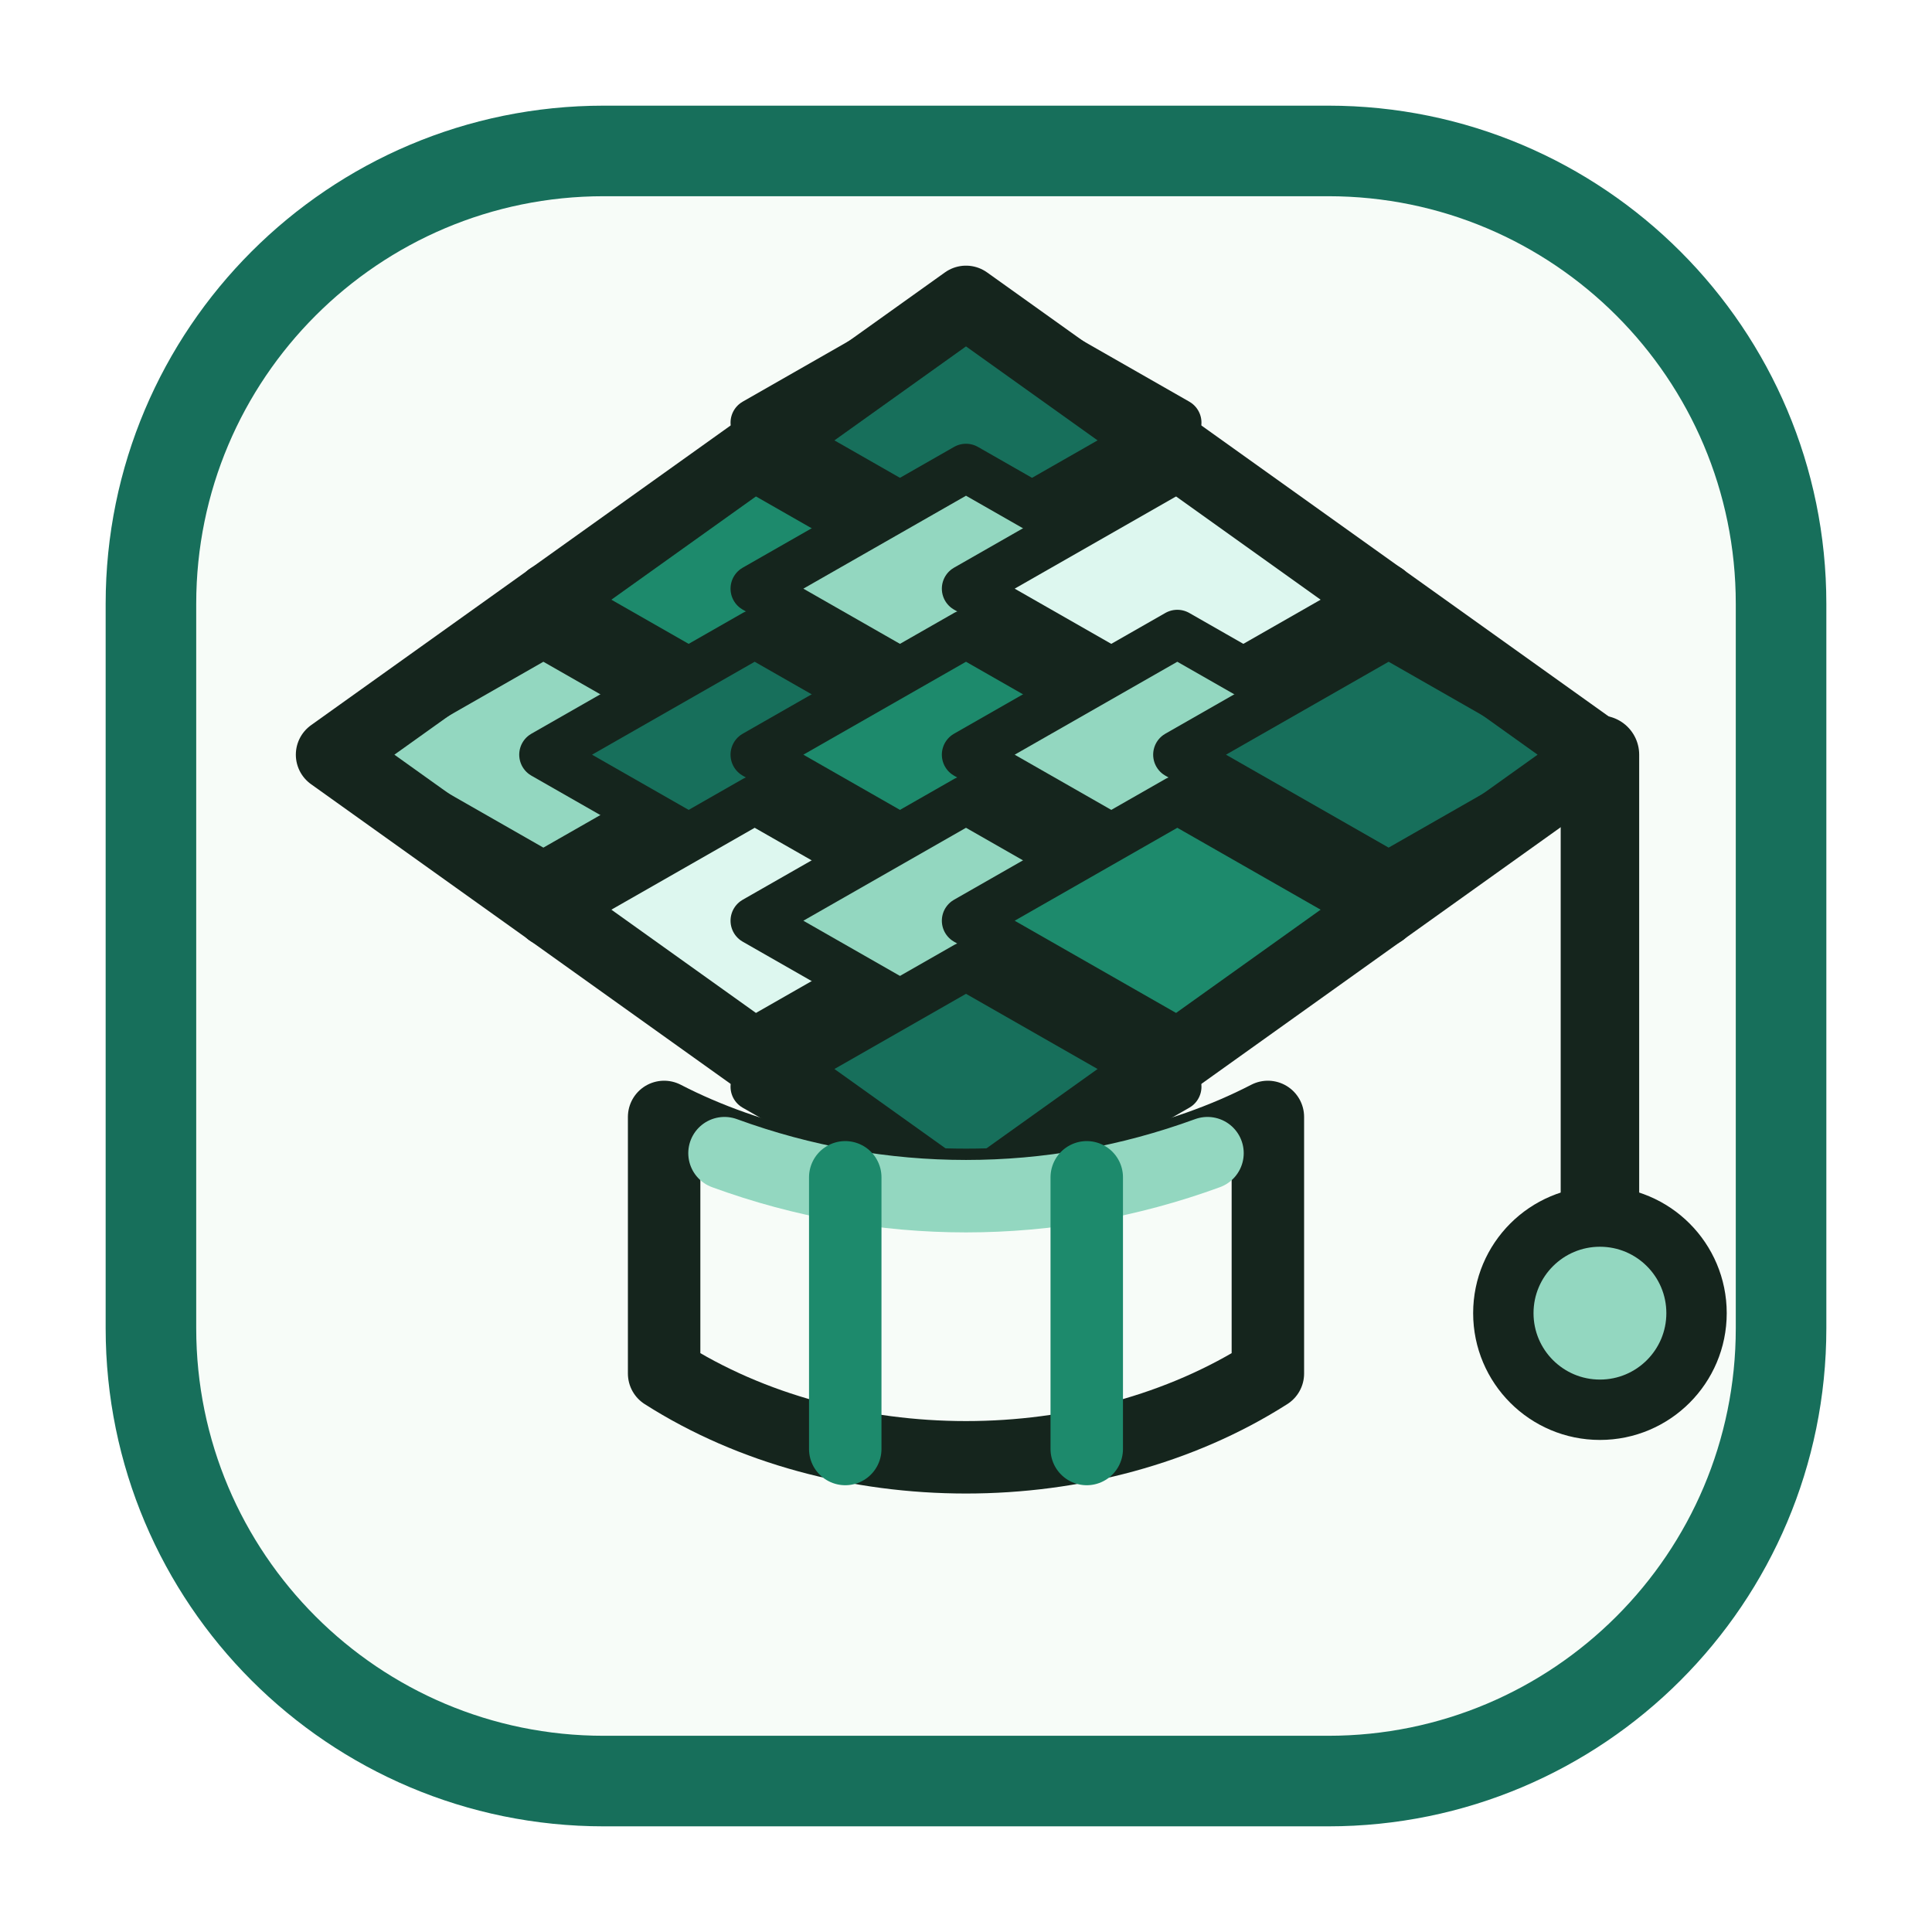
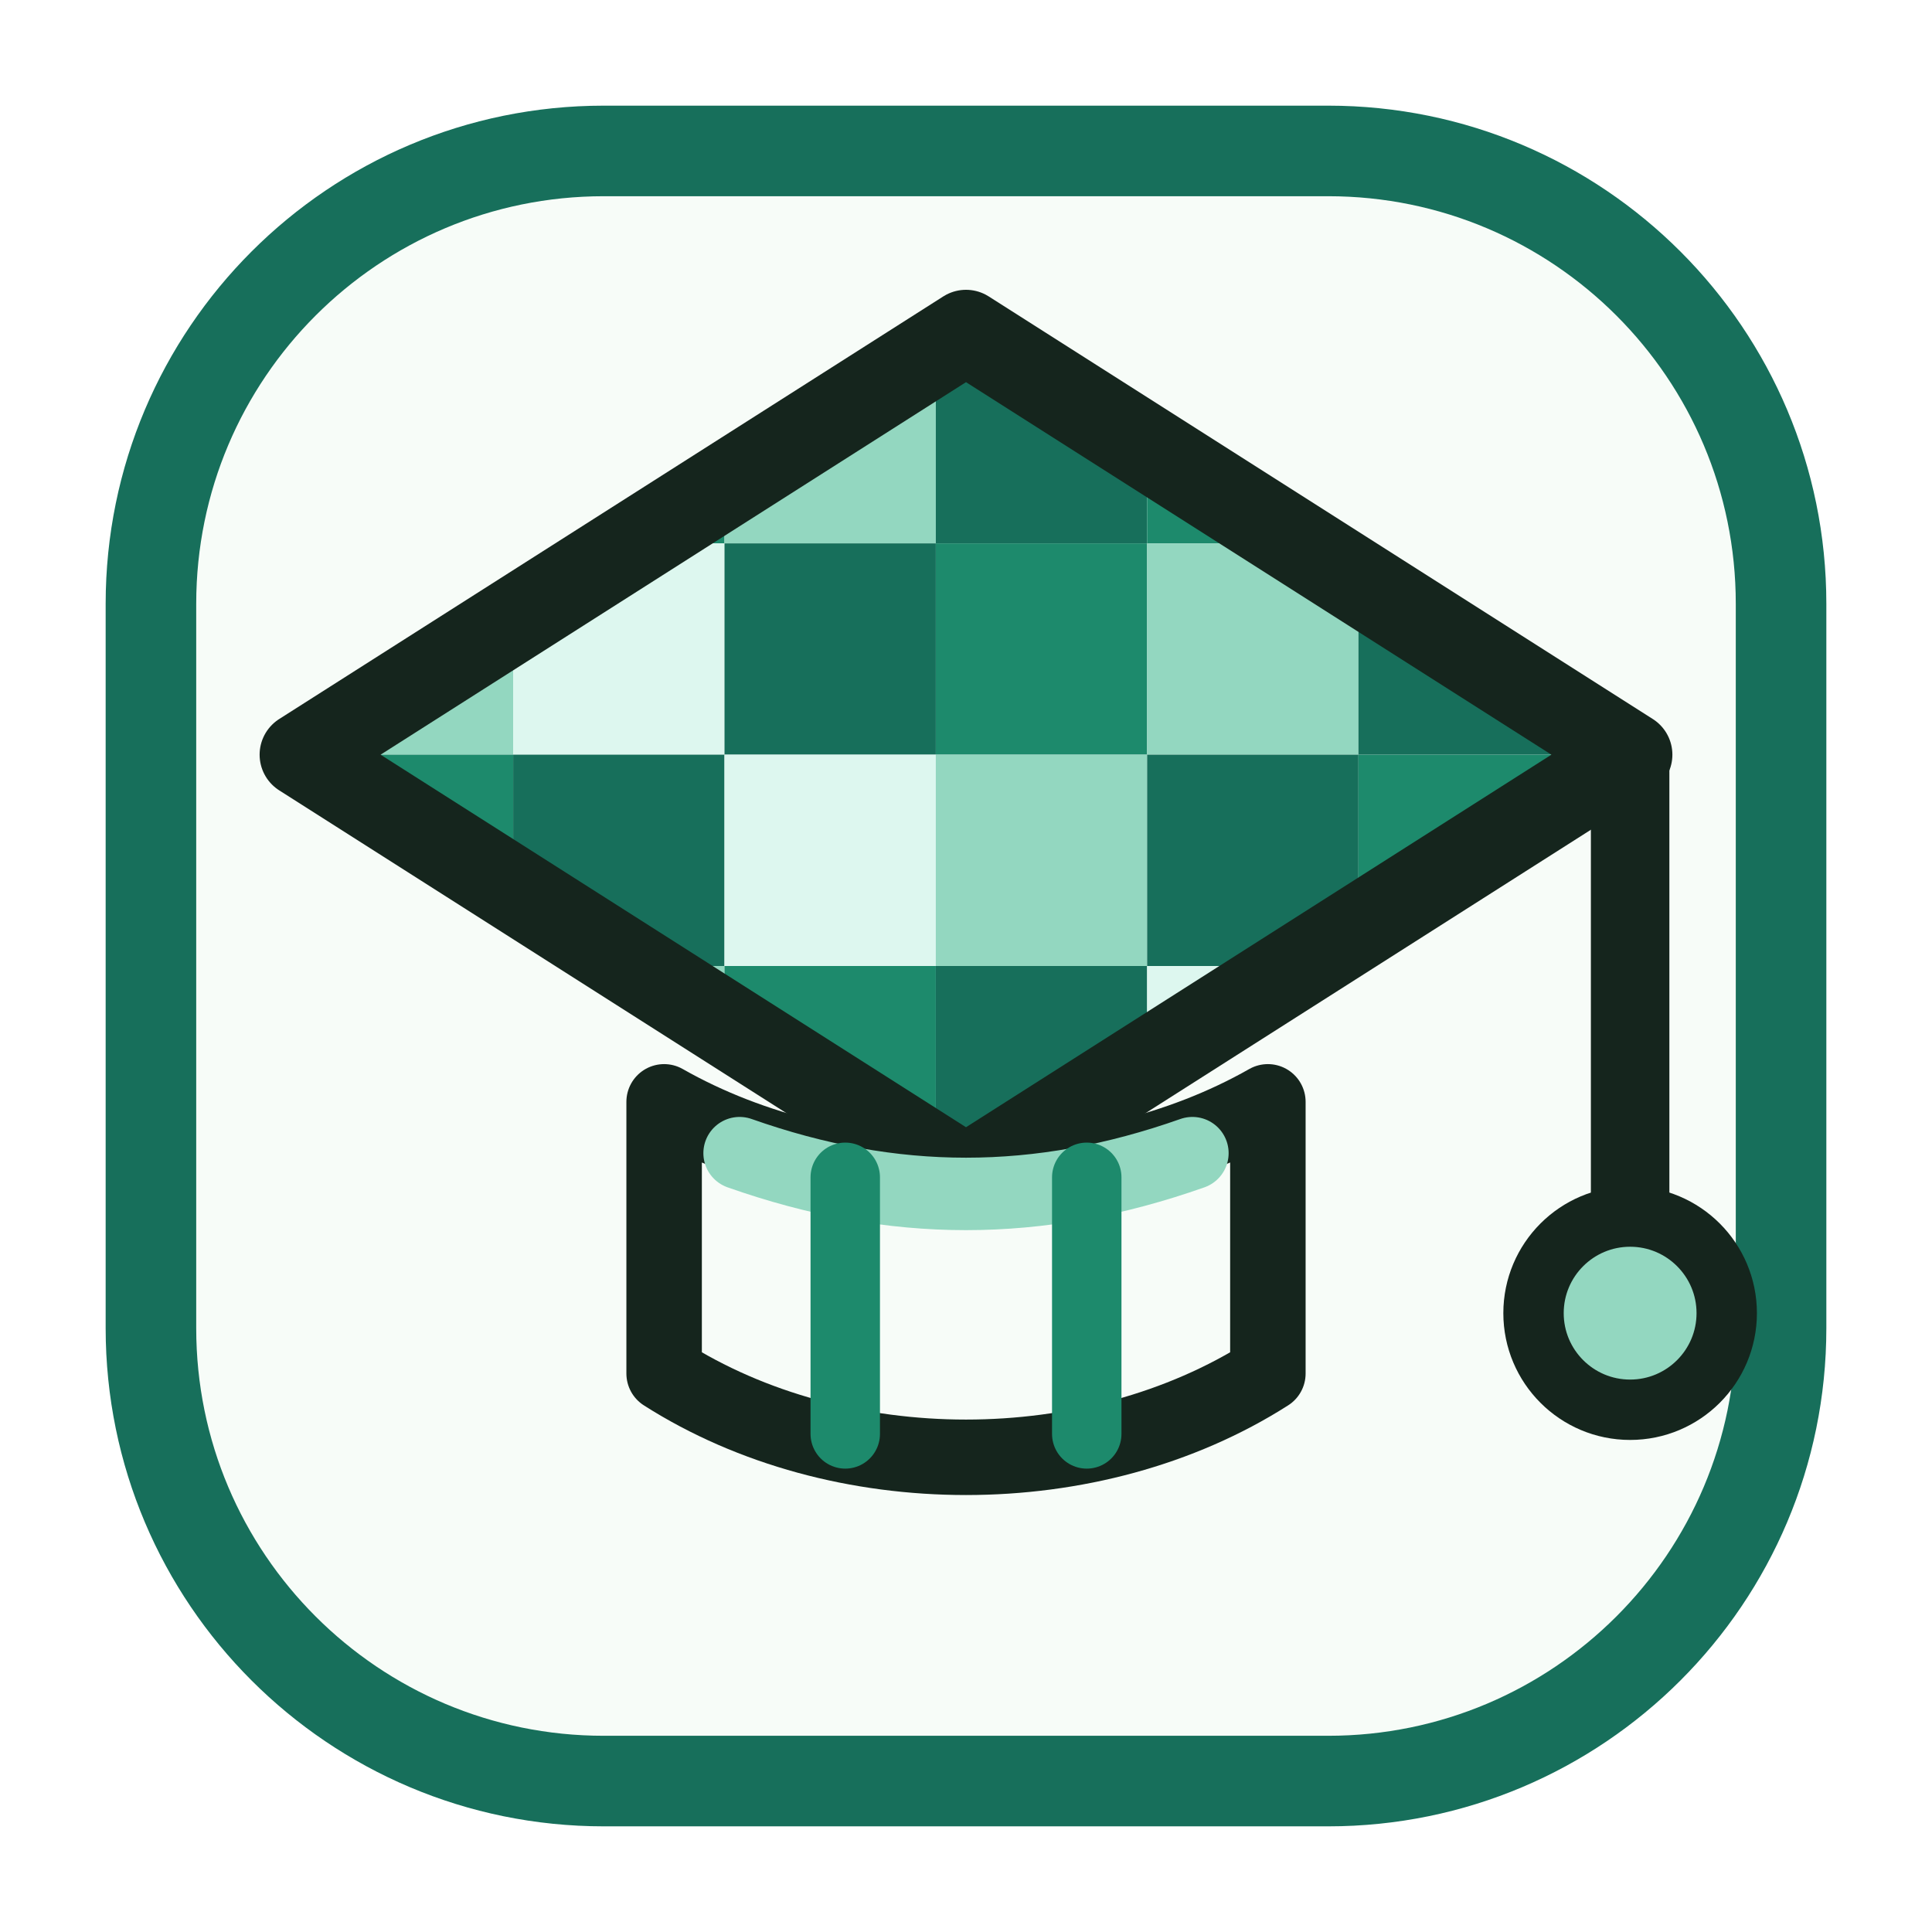
<svg xmlns="http://www.w3.org/2000/svg" width="64" height="64" viewBox="0 0 64 64" fill="none">
+   <defs>
+     <clipPath id="cap-clip">
+       <path d="M10 25L32 11L54 25L32 39L10 25Z" />
+     </clipPath>
+   </defs>
  <rect x="5" y="5" width="54" height="54" rx="15" fill="#F7FCF8" />
  <rect x="5" y="5" width="54" height="54" rx="15" stroke="#176F5B" stroke-width="3" />
-   <g stroke="#15251D" stroke-width="1.6" stroke-linejoin="round">
-     <path d="M32 10L39 14L32 18L25 14L32 10Z" fill="#176F5B" />
-     <path d="M25 15.5L32 19.5L25 23.5L18 19.5L25 15.5Z" fill="#1D8A6C" />
-     <path d="M32 15.5L39 19.5L32 23.5L25 19.5L32 15.5Z" fill="#93D7C0" />
-     <path d="M39 15.5L46 19.5L39 23.5L32 19.5L39 15.5Z" fill="#DDF7EF" />
-     <path d="M18 21L25 25L18 29L11 25L18 21Z" fill="#93D7C0" />
-     <path d="M25 21L32 25L25 29L18 25L25 21Z" fill="#176F5B" />
-     <path d="M32 21L39 25L32 29L25 25L32 21Z" fill="#1D8A6C" />
-     <path d="M39 21L46 25L39 29L32 25L39 21Z" fill="#93D7C0" />
-     <path d="M46 21L53 25L46 29L39 25L46 21Z" fill="#176F5B" />
-     <path d="M25 26.5L32 30.5L25 34.5L18 30.5L25 26.5Z" fill="#DDF7EF" />
-     <path d="M32 26.5L39 30.5L32 34.5L25 30.5L32 26.5Z" fill="#93D7C0" />
-     <path d="M39 26.5L46 30.5L39 34.5L32 30.5L39 26.5Z" fill="#1D8A6C" />
-     <path d="M32 32L39 36L32 40L25 36L32 32Z" fill="#176F5B" />
+   <g clip-path="url(#cap-clip)">
+     <rect x="10" y="11" width="44" height="28" fill="#DDF7EF" />
+     <path d="M10 18H54M10 25H54M10 32H54M17 11V39M24 11V39M31 11V39M38 11V39M45 11V39M52 11V39" stroke="#F7FCF8" stroke-width="2.2" />
+     <rect x="10" y="11" width="7" height="7" fill="#176F5B" />
+     <rect x="17" y="11" width="7" height="7" fill="#1D8A6C" />
+     <rect x="24" y="11" width="7" height="7" fill="#93D7C0" />
+     <rect x="31" y="11" width="7" height="7" fill="#176F5B" />
+     <rect x="38" y="11" width="7" height="7" fill="#1D8A6C" />
+     <rect x="45" y="11" width="9" height="7" fill="#93D7C0" />
+     <rect x="10" y="18" width="7" height="7" fill="#93D7C0" />
+     <rect x="17" y="18" width="7" height="7" fill="#DDF7EF" />
+     <rect x="24" y="18" width="7" height="7" fill="#176F5B" />
+     <rect x="31" y="18" width="7" height="7" fill="#1D8A6C" />
+     <rect x="38" y="18" width="7" height="7" fill="#93D7C0" />
+     <rect x="45" y="18" width="9" height="7" fill="#176F5B" />
+     <rect x="10" y="25" width="7" height="7" fill="#1D8A6C" />
+     <rect x="17" y="25" width="7" height="7" fill="#176F5B" />
+     <rect x="24" y="25" width="7" height="7" fill="#DDF7EF" />
+     <rect x="31" y="25" width="7" height="7" fill="#93D7C0" />
+     <rect x="38" y="25" width="7" height="7" fill="#176F5B" />
+     <rect x="45" y="25" width="9" height="7" fill="#1D8A6C" />
+     <rect x="10" y="32" width="7" height="7" fill="#DDF7EF" />
+     <rect x="17" y="32" width="7" height="7" fill="#93D7C0" />
+     <rect x="24" y="32" width="7" height="7" fill="#1D8A6C" />
+     <rect x="31" y="32" width="7" height="7" fill="#176F5B" />
+     <rect x="38" y="32" width="7" height="7" fill="#DDF7EF" />
+     <rect x="45" y="32" width="9" height="7" fill="#93D7C0" />
  </g>
-   <path d="M11 25L32 10L53 25L32 40L11 25Z" stroke="#15251D" stroke-width="2.4" stroke-linejoin="round" />
-   <path d="M22 37C27.8 40 36.2 40 42 37V45.5C36.2 49.2 27.8 49.2 22 45.5V37Z" fill="#F7FCF8" stroke="#15251D" stroke-width="2.4" stroke-linejoin="round" />
-   <path d="M24 38.2C29.2 40.1 34.8 40.1 40 38.2" stroke="#93D7C0" stroke-width="2.4" stroke-linecap="round" />
-   <path d="M28 39V48" stroke="#1D8A6C" stroke-width="2.4" stroke-linecap="round" />
-   <path d="M36 39V48" stroke="#1D8A6C" stroke-width="2.4" stroke-linecap="round" />
-   <path d="M53 25V40" stroke="#15251D" stroke-width="2.6" stroke-linecap="round" />
-   <circle cx="53" cy="43.5" r="3.2" fill="#93D7C0" stroke="#15251D" stroke-width="2" />
+   <path d="M10 25L32 11L54 25L32 39L10 25Z" stroke="#15251D" stroke-width="2.8" stroke-linejoin="round" />
+   <path d="M22 36.5C27.8 39.8 36.2 39.8 42 36.5V45.5C36.2 49.2 27.8 49.2 22 45.5V36.5Z" fill="#F7FCF8" stroke="#15251D" stroke-width="2.5" stroke-linejoin="round" />
+   <path d="M24.5 38.2C29.6 40 34.4 40 39.5 38.2" stroke="#93D7C0" stroke-width="2.4" stroke-linecap="round" />
+   <path d="M28 39V47.5M36 39V47.5" stroke="#1D8A6C" stroke-width="2.3" stroke-linecap="round" />
+   <path d="M54 25V40" stroke="#15251D" stroke-width="2.6" stroke-linecap="round" />
+   <circle cx="54" cy="43.5" r="3.2" fill="#93D7C0" stroke="#15251D" stroke-width="2" />
</svg>
